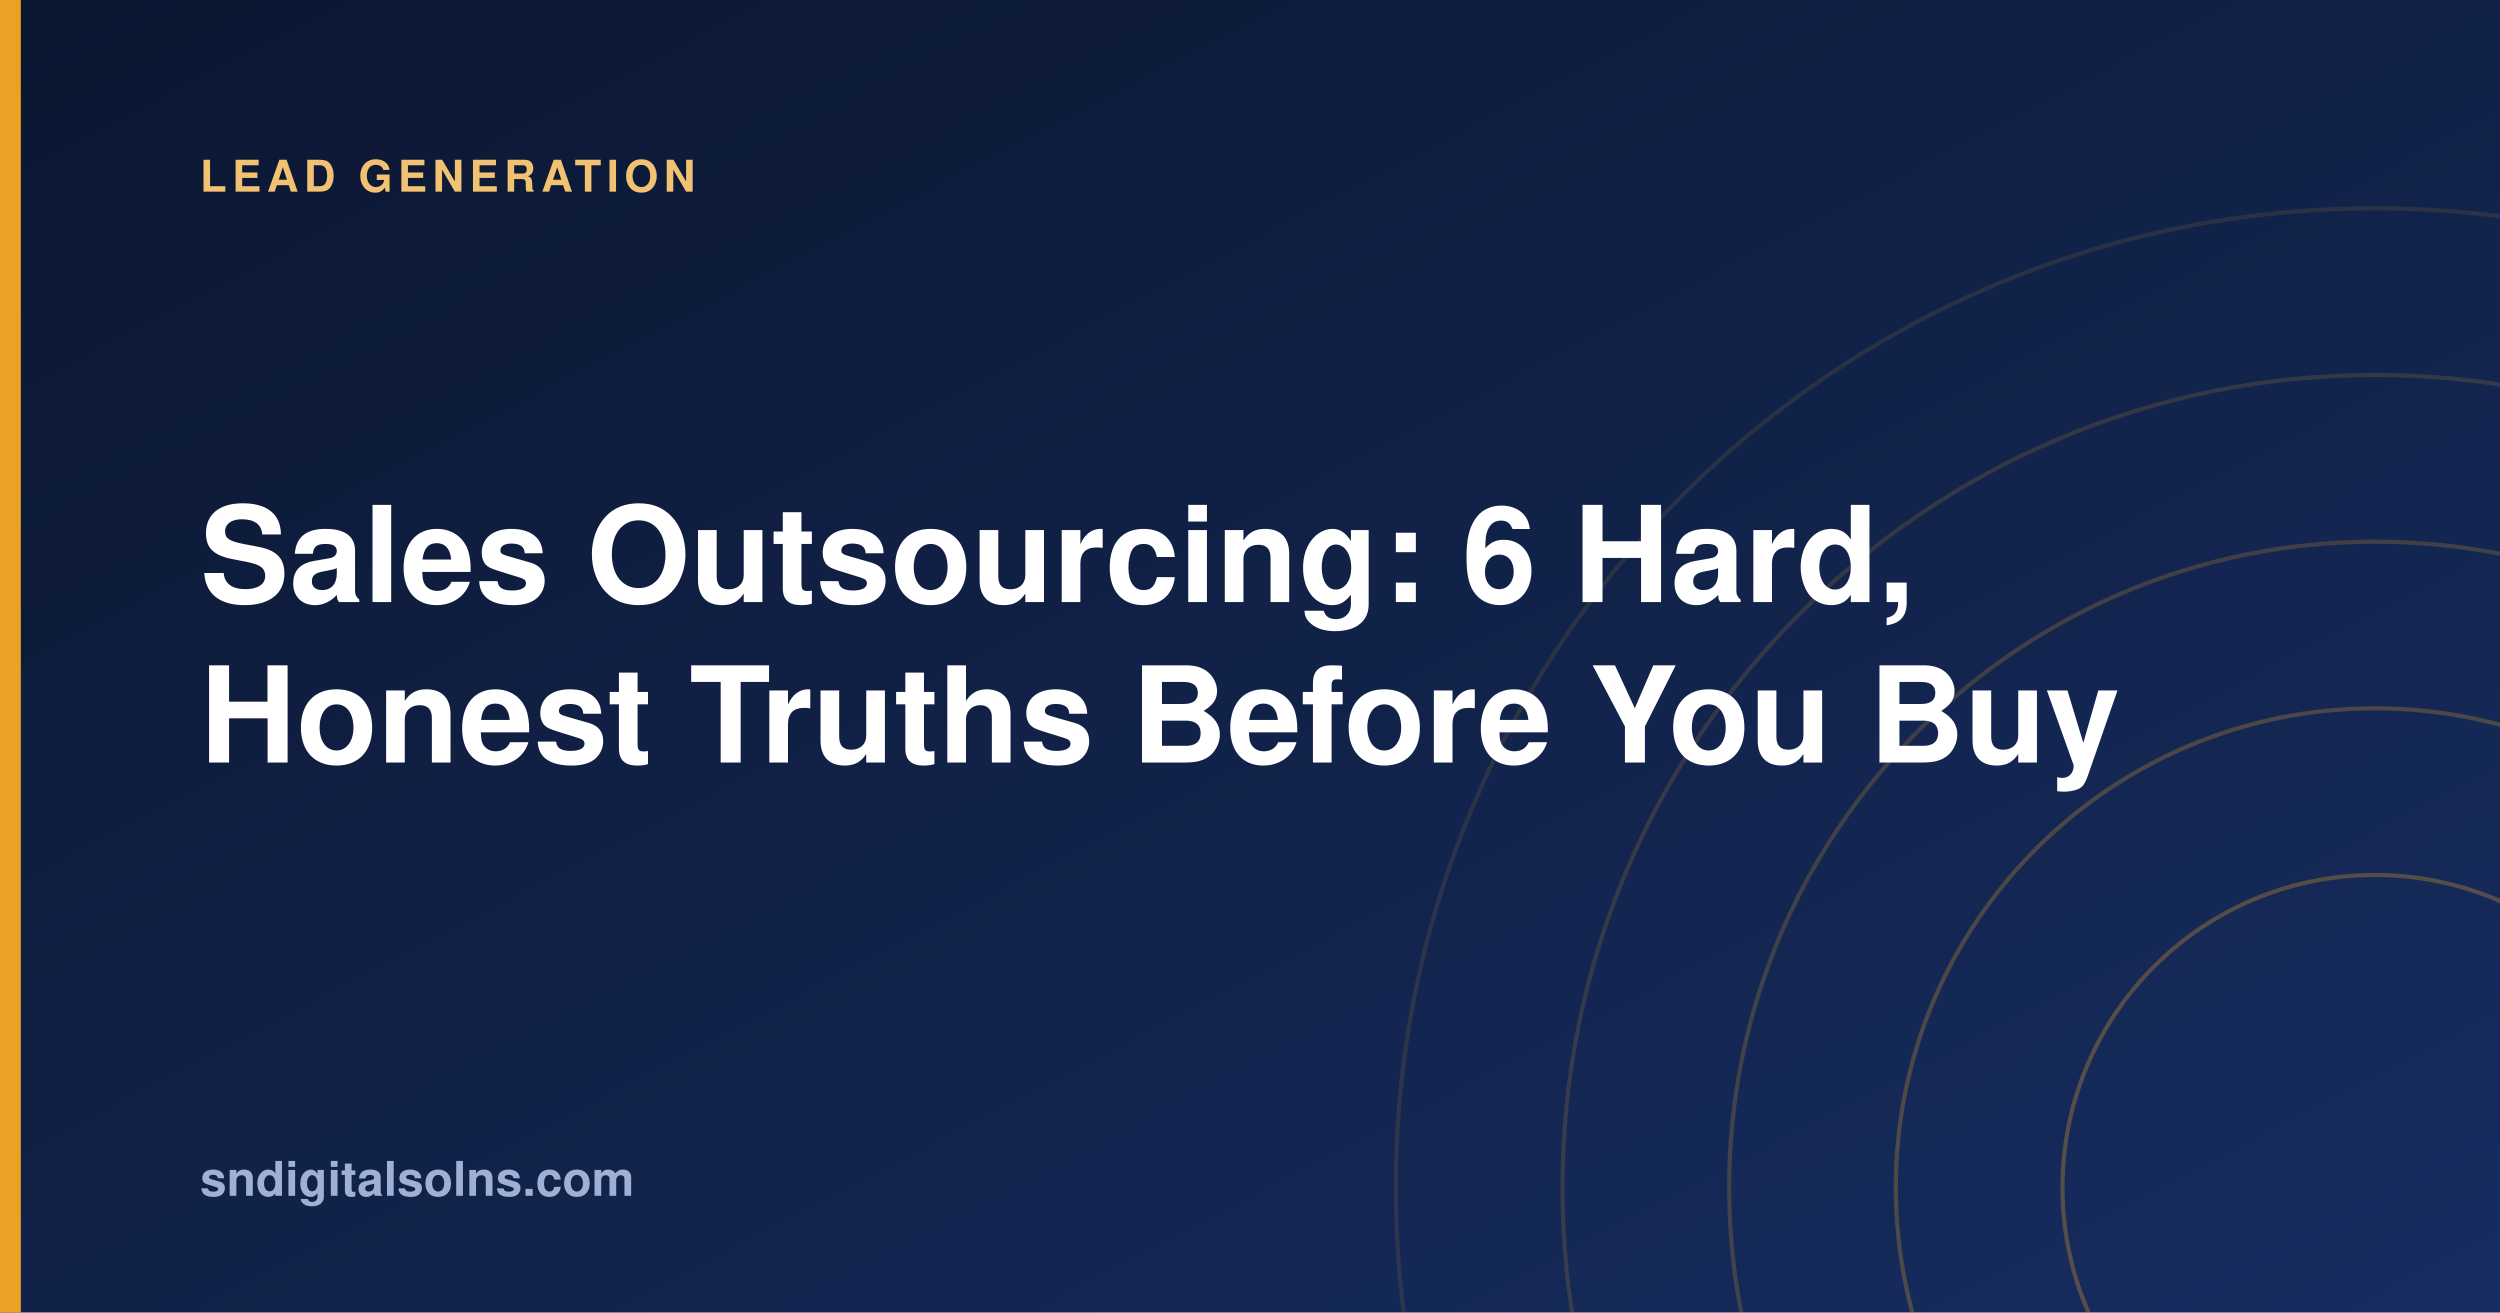
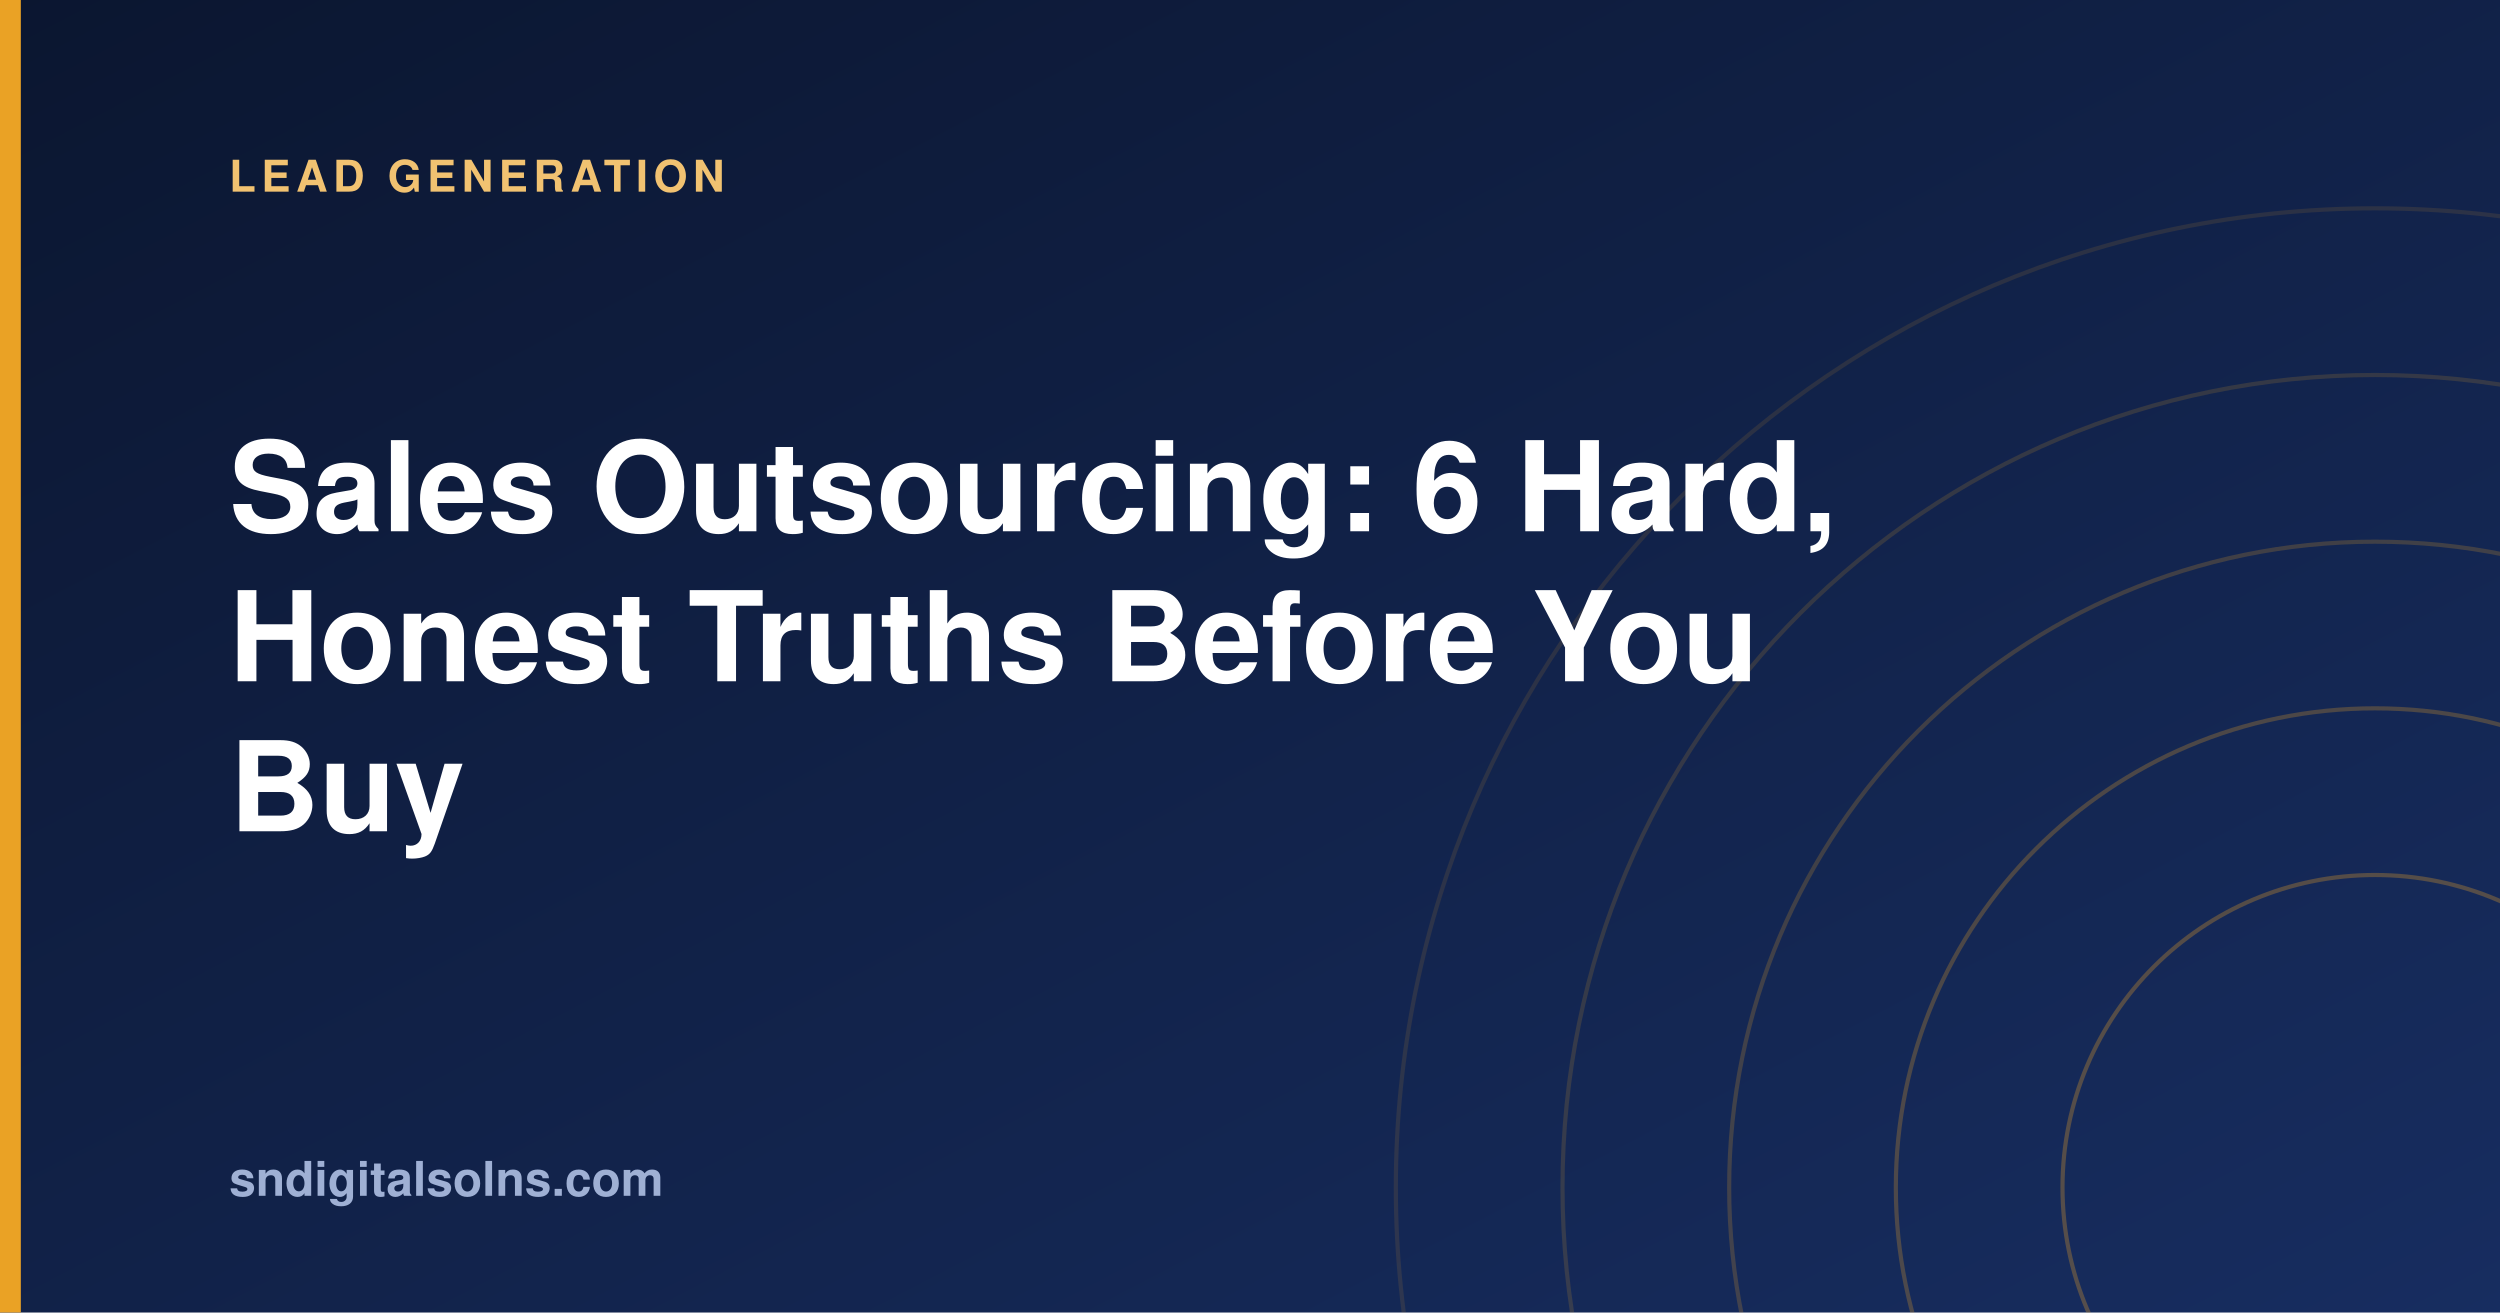
<svg xmlns="http://www.w3.org/2000/svg" width="1200" height="630" viewBox="0 0 1200 630" role="img">
  <defs>
    <linearGradient id="g" x1="0" y1="0" x2="1" y2="1">
      <stop offset="0" stop-color="#0b1630" />
      <stop offset="1" stop-color="#172d60" />
    </linearGradient>
    <clipPath id="c">
      <rect width="1200" height="630" />
    </clipPath>
  </defs>
  <rect width="1200" height="630" fill="url(#g)" />
  <g clip-path="url(#c)">
    <circle cx="1140" cy="570" r="150" fill="none" stroke="#eaa225" stroke-opacity="0.30" stroke-width="2" />
    <circle cx="1140" cy="570" r="230" fill="none" stroke="#eaa225" stroke-opacity="0.26" stroke-width="2" />
    <circle cx="1140" cy="570" r="310" fill="none" stroke="#eaa225" stroke-opacity="0.21" stroke-width="2" />
    <circle cx="1140" cy="570" r="390" fill="none" stroke="#eaa225" stroke-opacity="0.16" stroke-width="2" />
    <circle cx="1140" cy="570" r="470" fill="none" stroke="#eaa225" stroke-opacity="0.12" stroke-width="2" />
  </g>
  <rect x="0" y="0" width="10" height="630" fill="#eaa225" />
-   <text x="96" y="92" fill="#f1c271" font-family="Helvetica Neue,Helvetica,Arial,sans-serif" font-size="21" font-weight="700" letter-spacing="2.6">LEAD GENERATION</text>
-   <text fill="#ffffff" font-family="Helvetica Neue,Helvetica,Arial,sans-serif" font-size="64" font-weight="800">
-     <tspan x="96" y="289">Sales Outsourcing: 6 Hard,</tspan>
-     <tspan x="96" y="366">Honest Truths Before You Buy</tspan>
+   <text x="110" y="92" fill="#f1c271" font-family="Helvetica Neue,Helvetica,Arial,sans-serif" font-size="21" font-weight="700" letter-spacing="2.6">LEAD GENERATION</text>
+   <text fill="#ffffff" font-family="Helvetica Neue,Helvetica,Arial,sans-serif" font-size="60" font-weight="800">
+     <tspan x="110" y="255">Sales Outsourcing: 6 Hard,</tspan>
+     <tspan x="110" y="327">Honest Truths Before You</tspan>
+     <tspan x="110" y="399">Buy</tspan>
  </text>
-   <text x="96" y="574" fill="#9fb0d4" font-family="Helvetica Neue,Helvetica,Arial,sans-serif" font-size="23" font-weight="600">sndigitalsolns.com</text>
+   <text x="110" y="574" fill="#9fb0d4" font-family="Helvetica Neue,Helvetica,Arial,sans-serif" font-size="23" font-weight="600">sndigitalsolns.com</text>
</svg>
